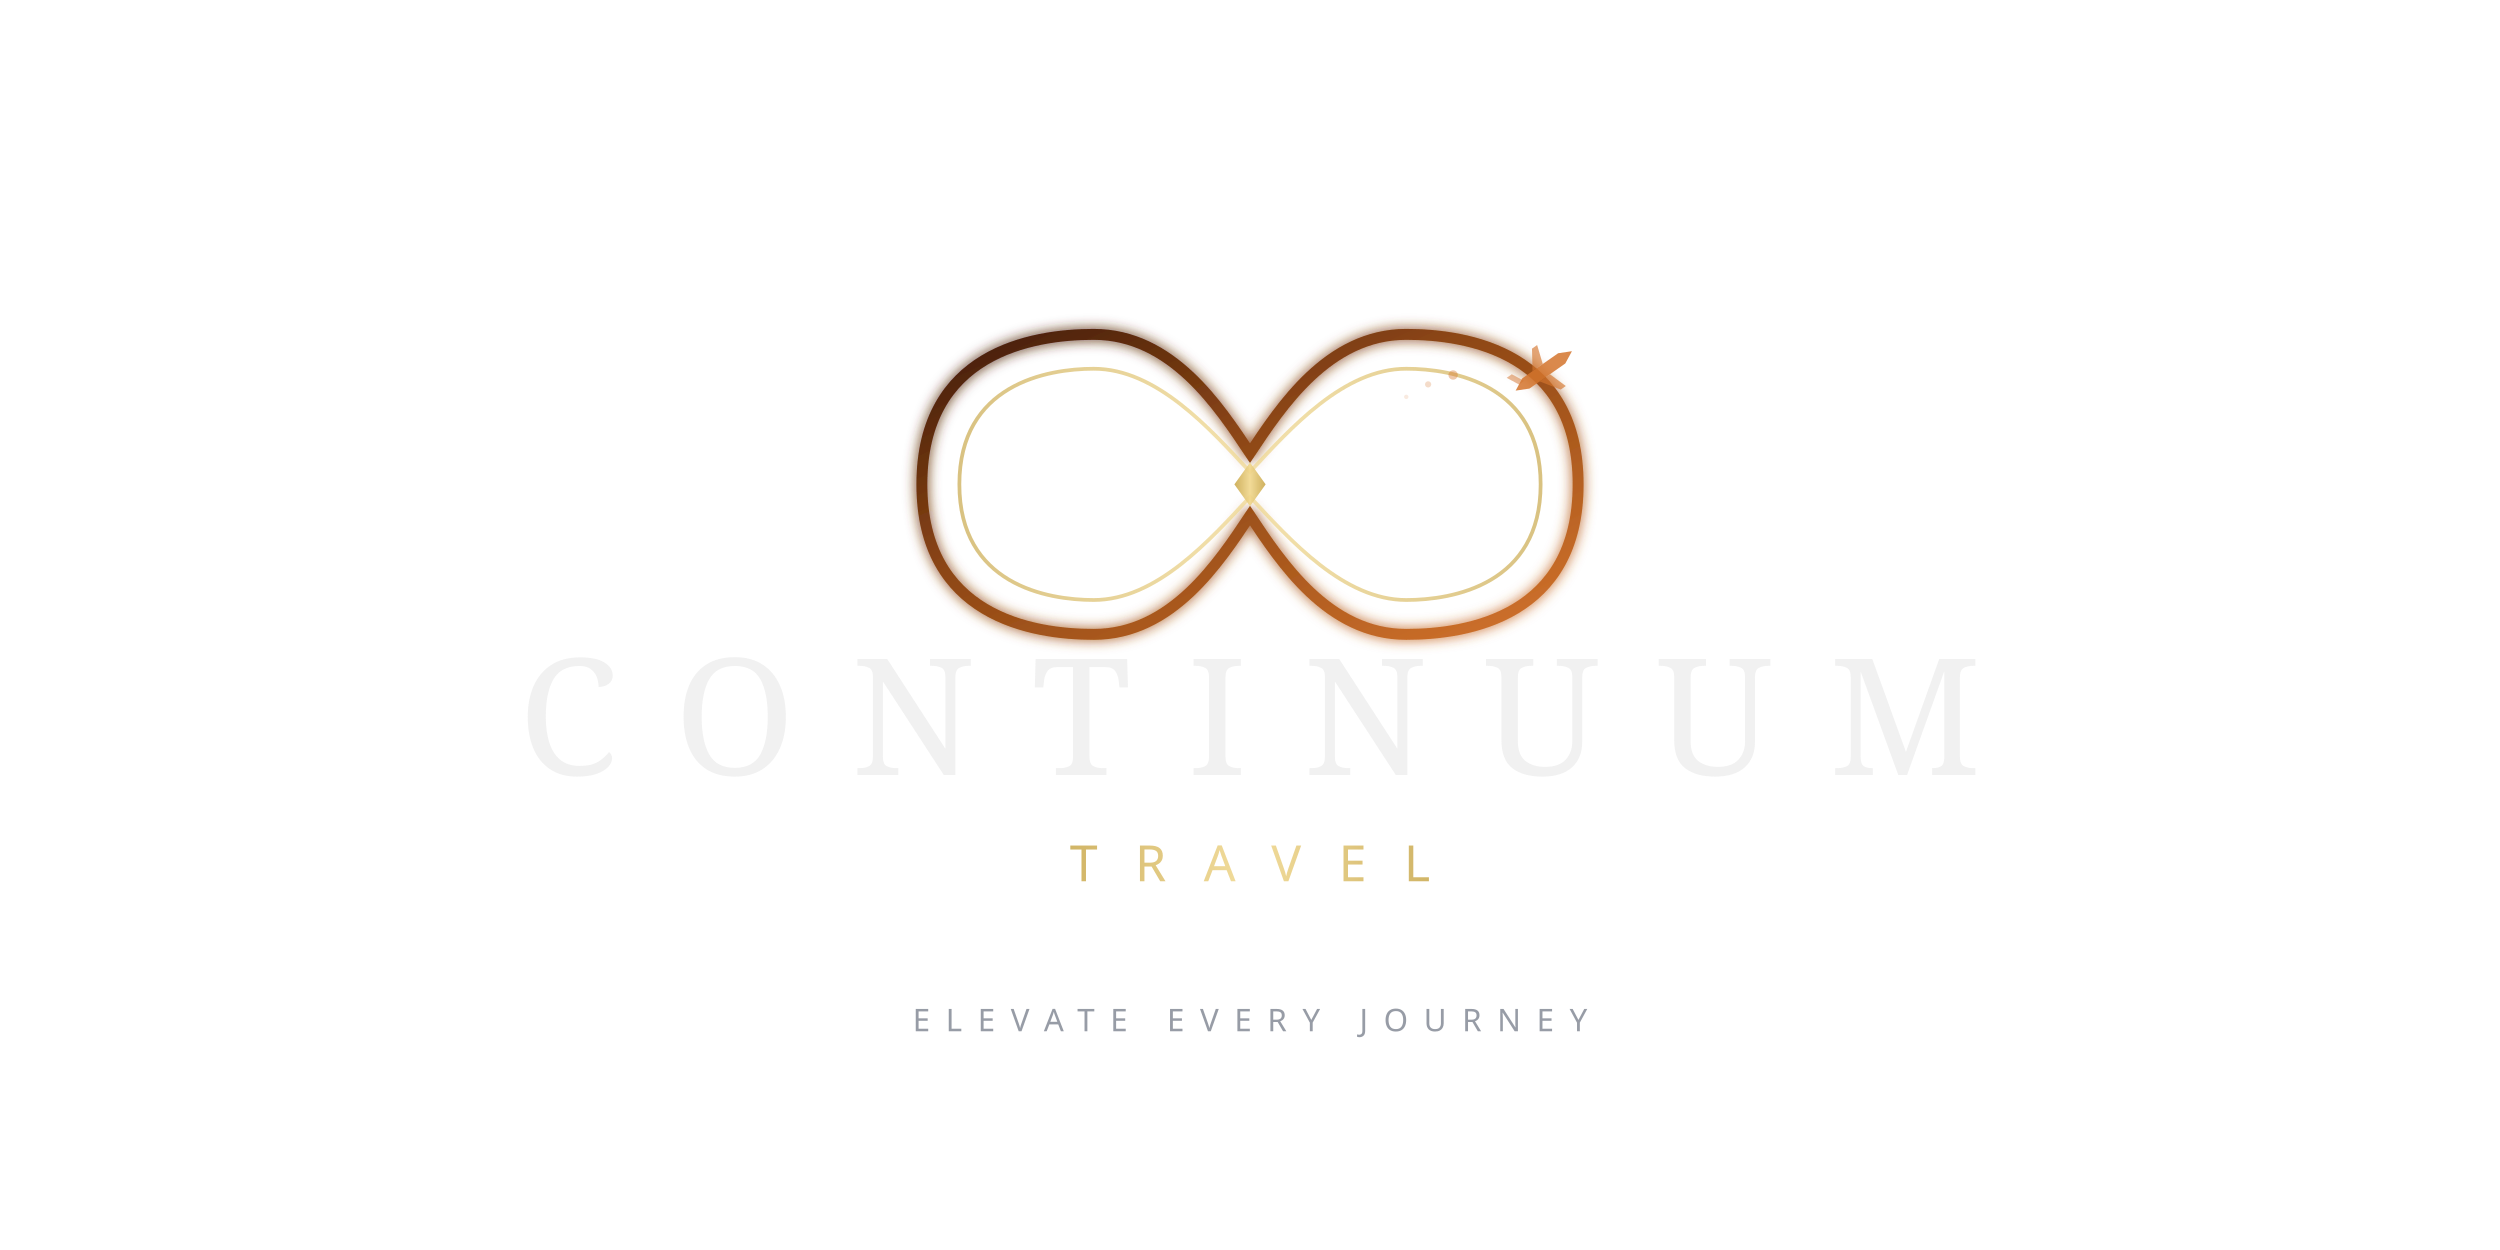
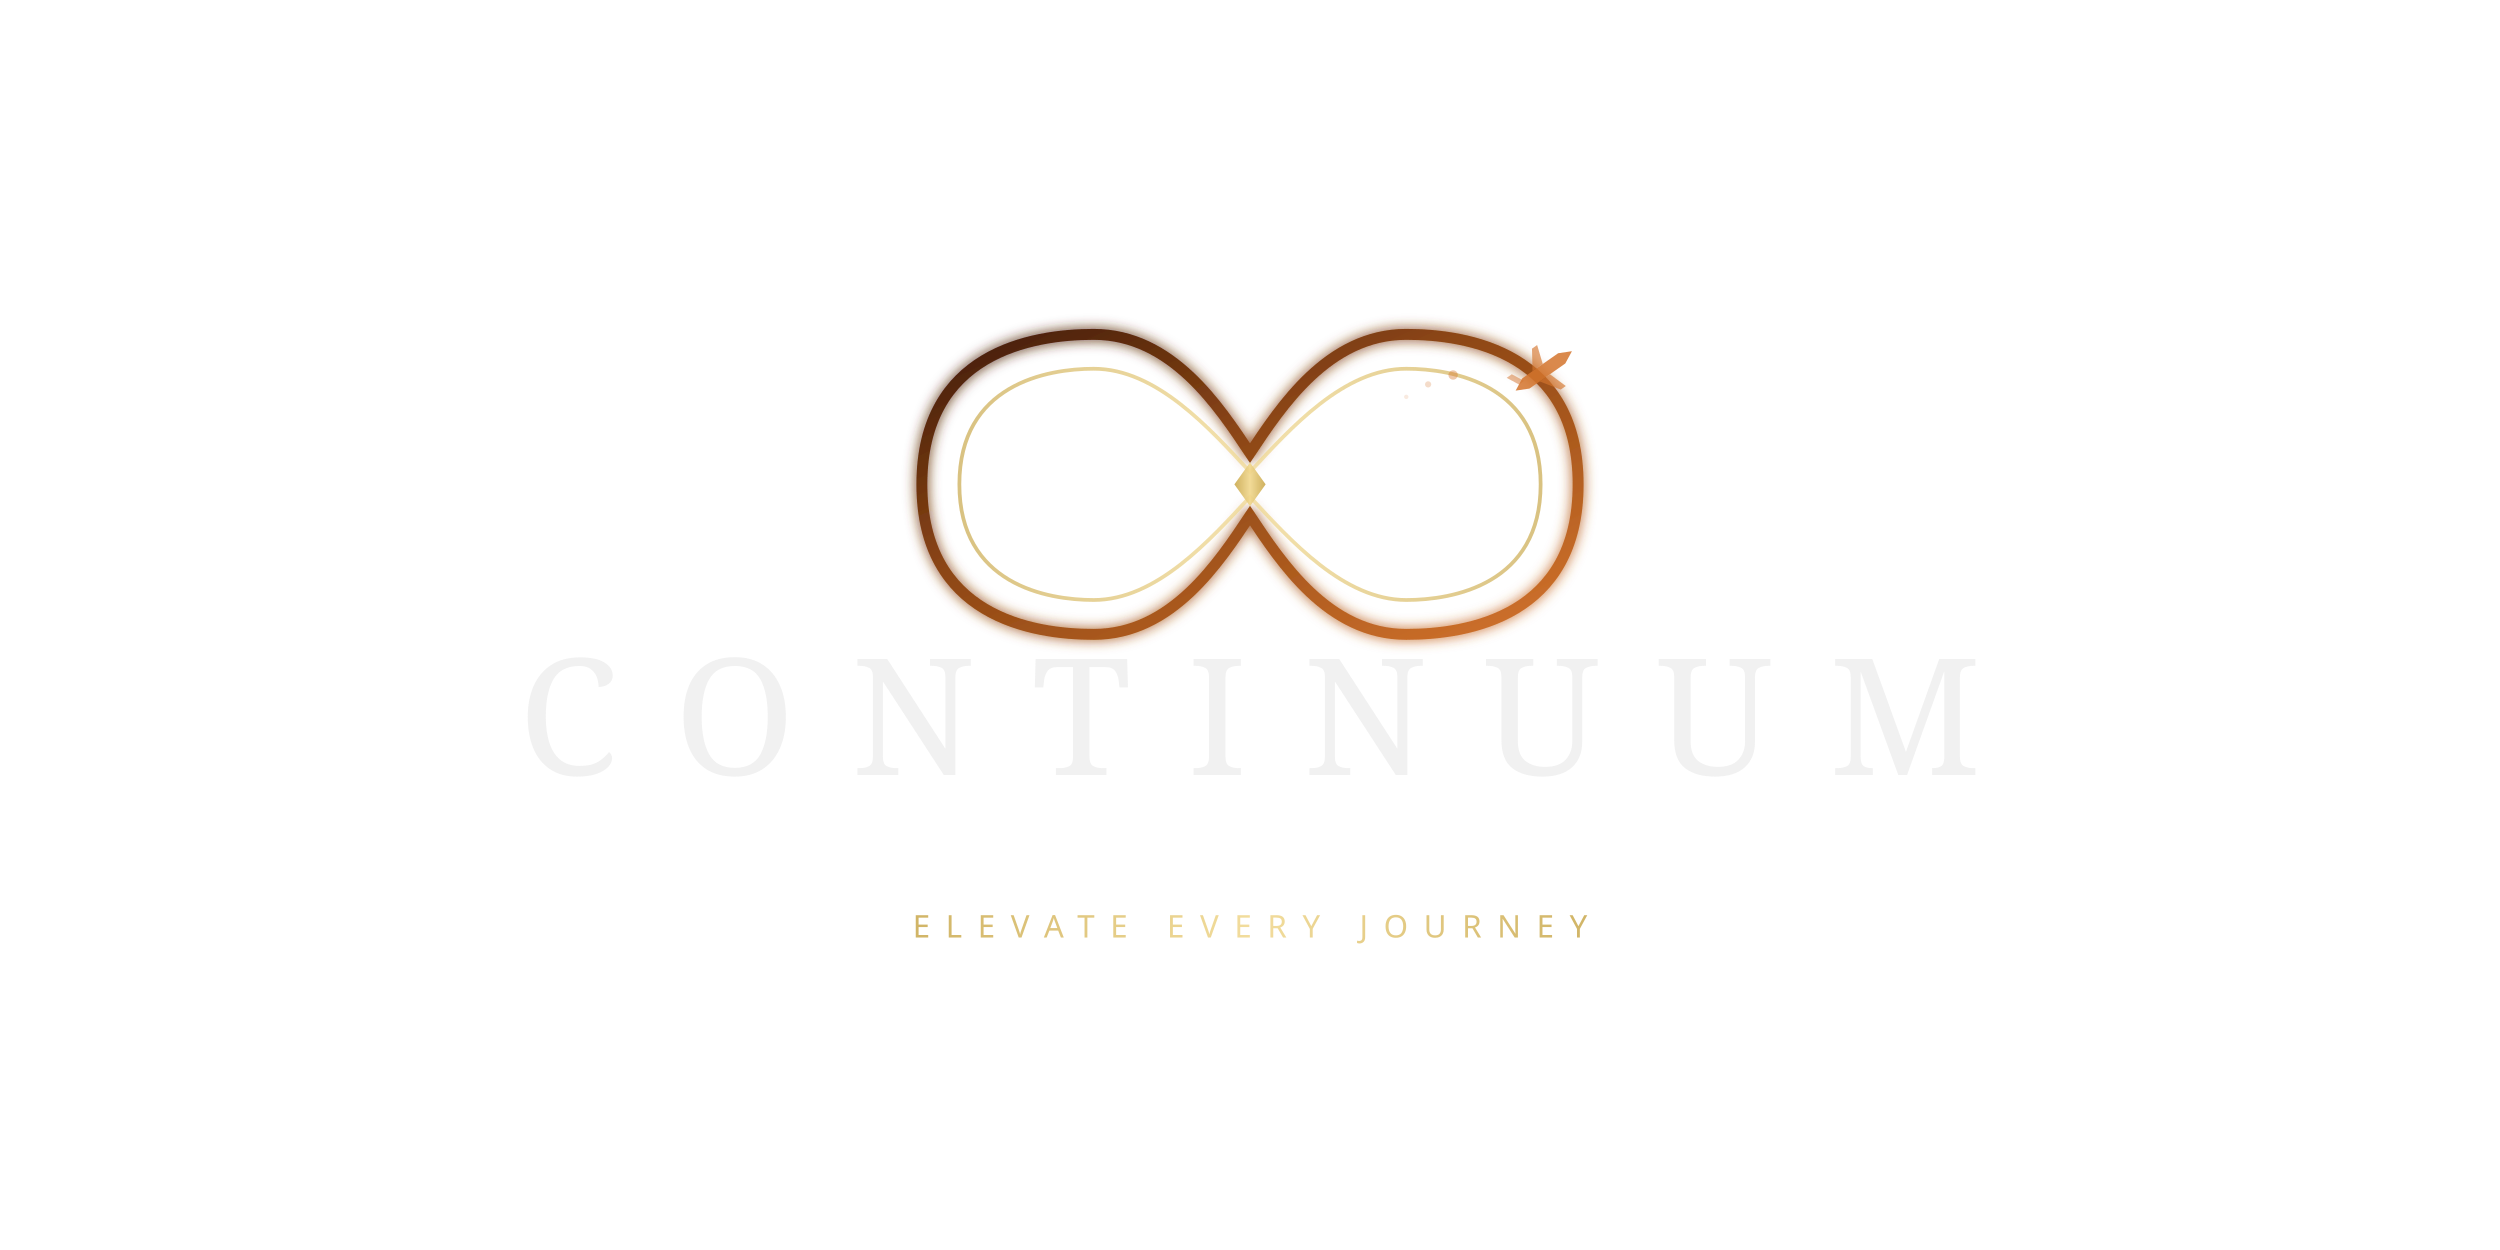
<svg xmlns="http://www.w3.org/2000/svg" viewBox="0 0 800 400" width="800" height="400">
  <defs>
    <linearGradient id="tealGrad" x1="0%" y1="0%" x2="100%" y2="100%">
      <stop offset="0%" stop-color="#3E1A0D" />
      <stop offset="40%" stop-color="#8B4513" />
      <stop offset="100%" stop-color="#D4742D" />
    </linearGradient>
    <linearGradient id="goldGrad" x1="0%" y1="0%" x2="100%" y2="0%">
      <stop offset="0%" stop-color="#C9A84C" />
      <stop offset="50%" stop-color="#F0D78C" />
      <stop offset="100%" stop-color="#C9A84C" />
    </linearGradient>
    <filter id="glow" x="-20%" y="-20%" width="140%" height="140%">
      <feGaussianBlur stdDeviation="2" result="blur" />
      <feComposite in="SourceGraphic" in2="blur" operator="over" />
    </filter>
  </defs>
  <g transform="translate(400, 155)">
    <path d="       M -105,0       C -105,-42 -70,-48 -50,-48       C -25,-48 -10,-25 0,-10       C 10,-25 25,-48 50,-48       C 70,-48 105,-42 105,0       C 105,42 70,48 50,48       C 25,48 10,25 0,10       C -10,25 -25,48 -50,48       C -70,48 -105,42 -105,0       Z     " fill="none" stroke="url(#tealGrad)" stroke-width="3.5" stroke-linecap="round" filter="url(#glow)" />
    <path d="       M -93,0       C -93,-32 -65,-37 -50,-37       C -30,-37 -13,-18 0,-4       C 13,-18 30,-37 50,-37       C 65,-37 93,-32 93,0       C 93,32 65,37 50,37       C 30,37 13,18 0,4       C -13,18 -30,37 -50,37       C -65,37 -93,32 -93,0       Z     " fill="none" stroke="url(#goldGrad)" stroke-width="1.2" stroke-linecap="round" opacity="0.7" />
    <polygon points="0,-7 5,0 0,7 -5,0" fill="url(#goldGrad)" opacity="0.9" />
    <g transform="translate(85,-30) rotate(-35)">
      <path d="         M 0,0         L 4,-2         L 18,-2         L 22,0         L 18,2         L 4,2         Z       " fill="#D4742D" opacity="0.85" />
      <path d="         M 8,-2         L 12,-8         L 14,-8         L 12,-2         Z       " fill="#D4742D" opacity="0.65" />
      <path d="         M 8,2         L 12,8         L 14,8         L 12,2         Z       " fill="#D4742D" opacity="0.65" />
      <path d="         M 2,-1         L 0,-5         L 2,-5         L 4,-1         Z       " fill="#D4742D" opacity="0.5" />
    </g>
    <circle cx="65" cy="-35" r="1.5" fill="#D4742D" opacity="0.4" />
    <circle cx="57" cy="-32" r="1" fill="#D4742D" opacity="0.25" />
    <circle cx="50" cy="-28" r="0.7" fill="#D4742D" opacity="0.15" />
  </g>
  <text x="400" y="248" text-anchor="middle" font-family="'Didot', 'Playfair Display', 'Georgia', serif" font-size="52" font-weight="400" letter-spacing="18" fill="#F0F0F0" opacity="0.95">
    CONTINUUM
  </text>
-   <text x="400" y="282" text-anchor="middle" font-family="'Futura', 'Avenir', 'Trebuchet MS', sans-serif" font-size="16" font-weight="300" letter-spacing="12" fill="url(#goldGrad)" opacity="0.85">
-     TRAVEL
-   </text>
-   <line x1="245" y1="273" x2="335" y2="273" stroke="url(#goldGrad)" stroke-width="0.5" opacity="0.5" />
-   <line x1="465" y1="273" x2="555" y2="273" stroke="url(#goldGrad)" stroke-width="0.5" opacity="0.5" />
-   <text x="400" y="330" text-anchor="middle" font-family="'Futura', 'Avenir', 'Trebuchet MS', sans-serif" font-size="10" font-weight="300" letter-spacing="5" fill="#6B7280" opacity="0.7">
+   <line x1="285" y1="268" x2="375" y2="268" stroke="url(#goldGrad)" stroke-width="0.5" opacity="0.5" />
+   <line x1="425" y1="268" x2="515" y2="268" stroke="url(#goldGrad)" stroke-width="0.5" opacity="0.5" />
+   <text x="400" y="300" text-anchor="middle" font-family="'Futura', 'Avenir', 'Trebuchet MS', sans-serif" font-size="10" font-weight="300" letter-spacing="5" fill="url(#goldGrad)" opacity="0.85">
    ELEVATE EVERY JOURNEY
  </text>
</svg>
